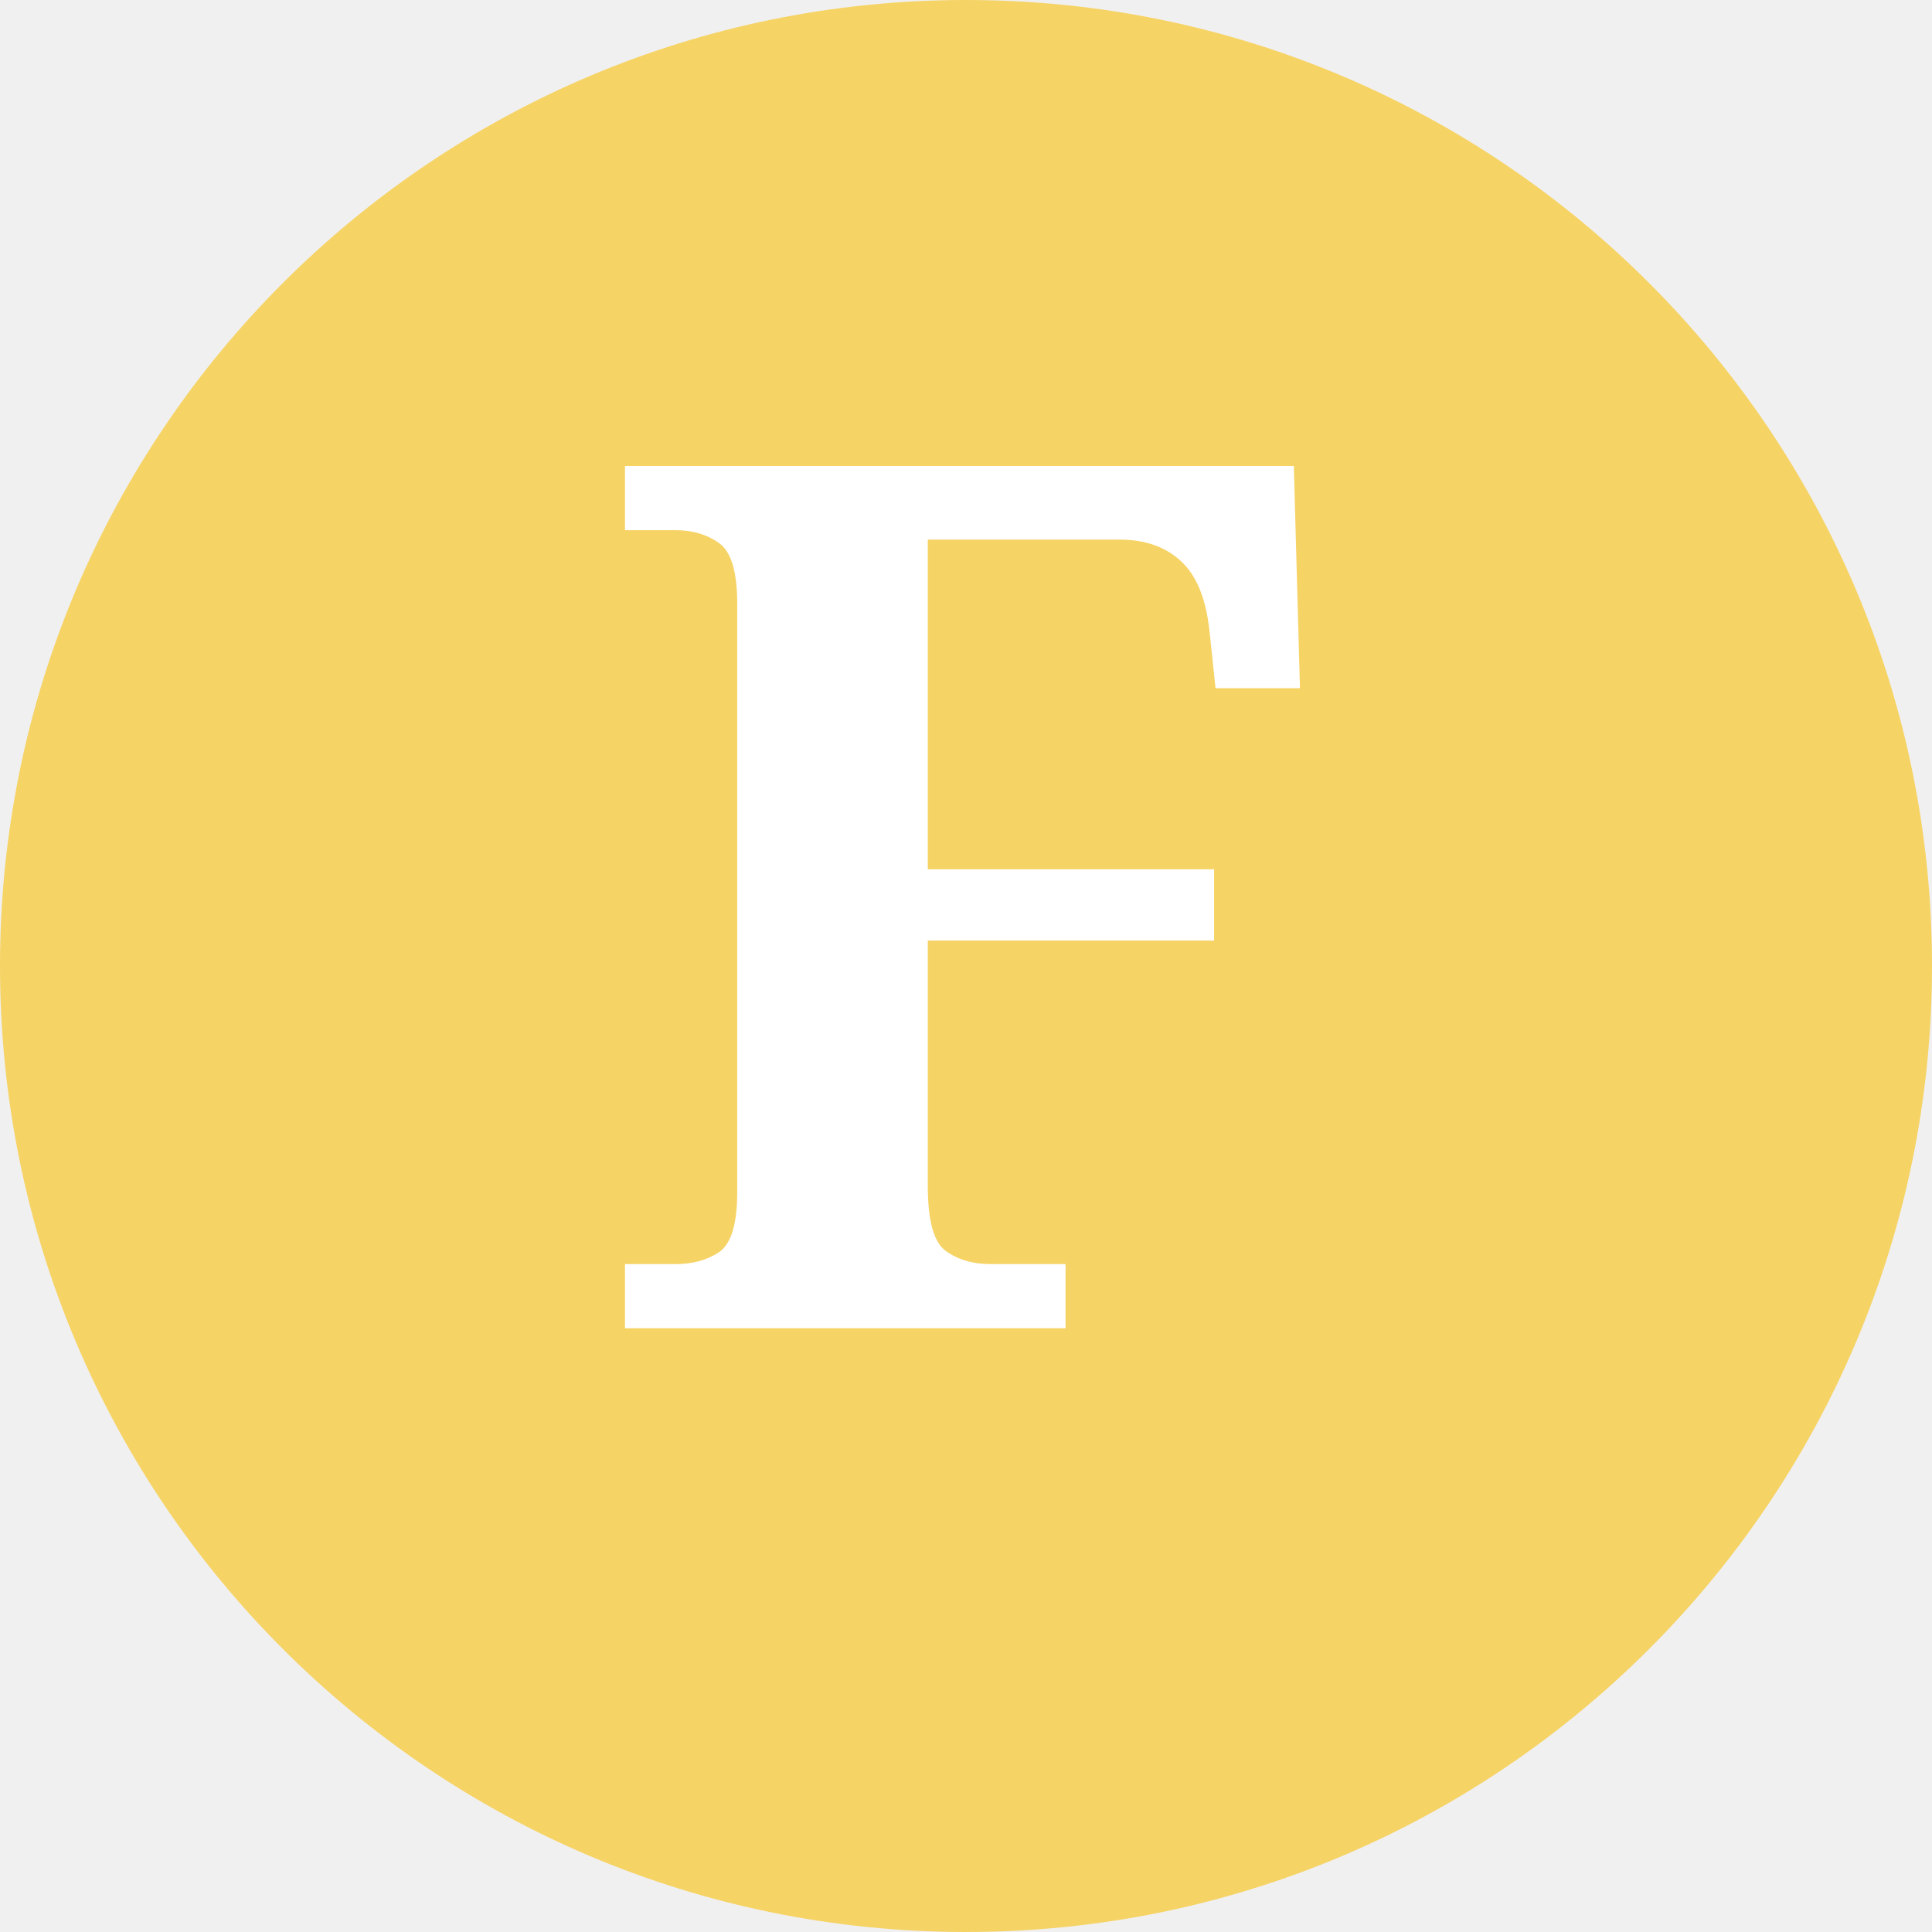
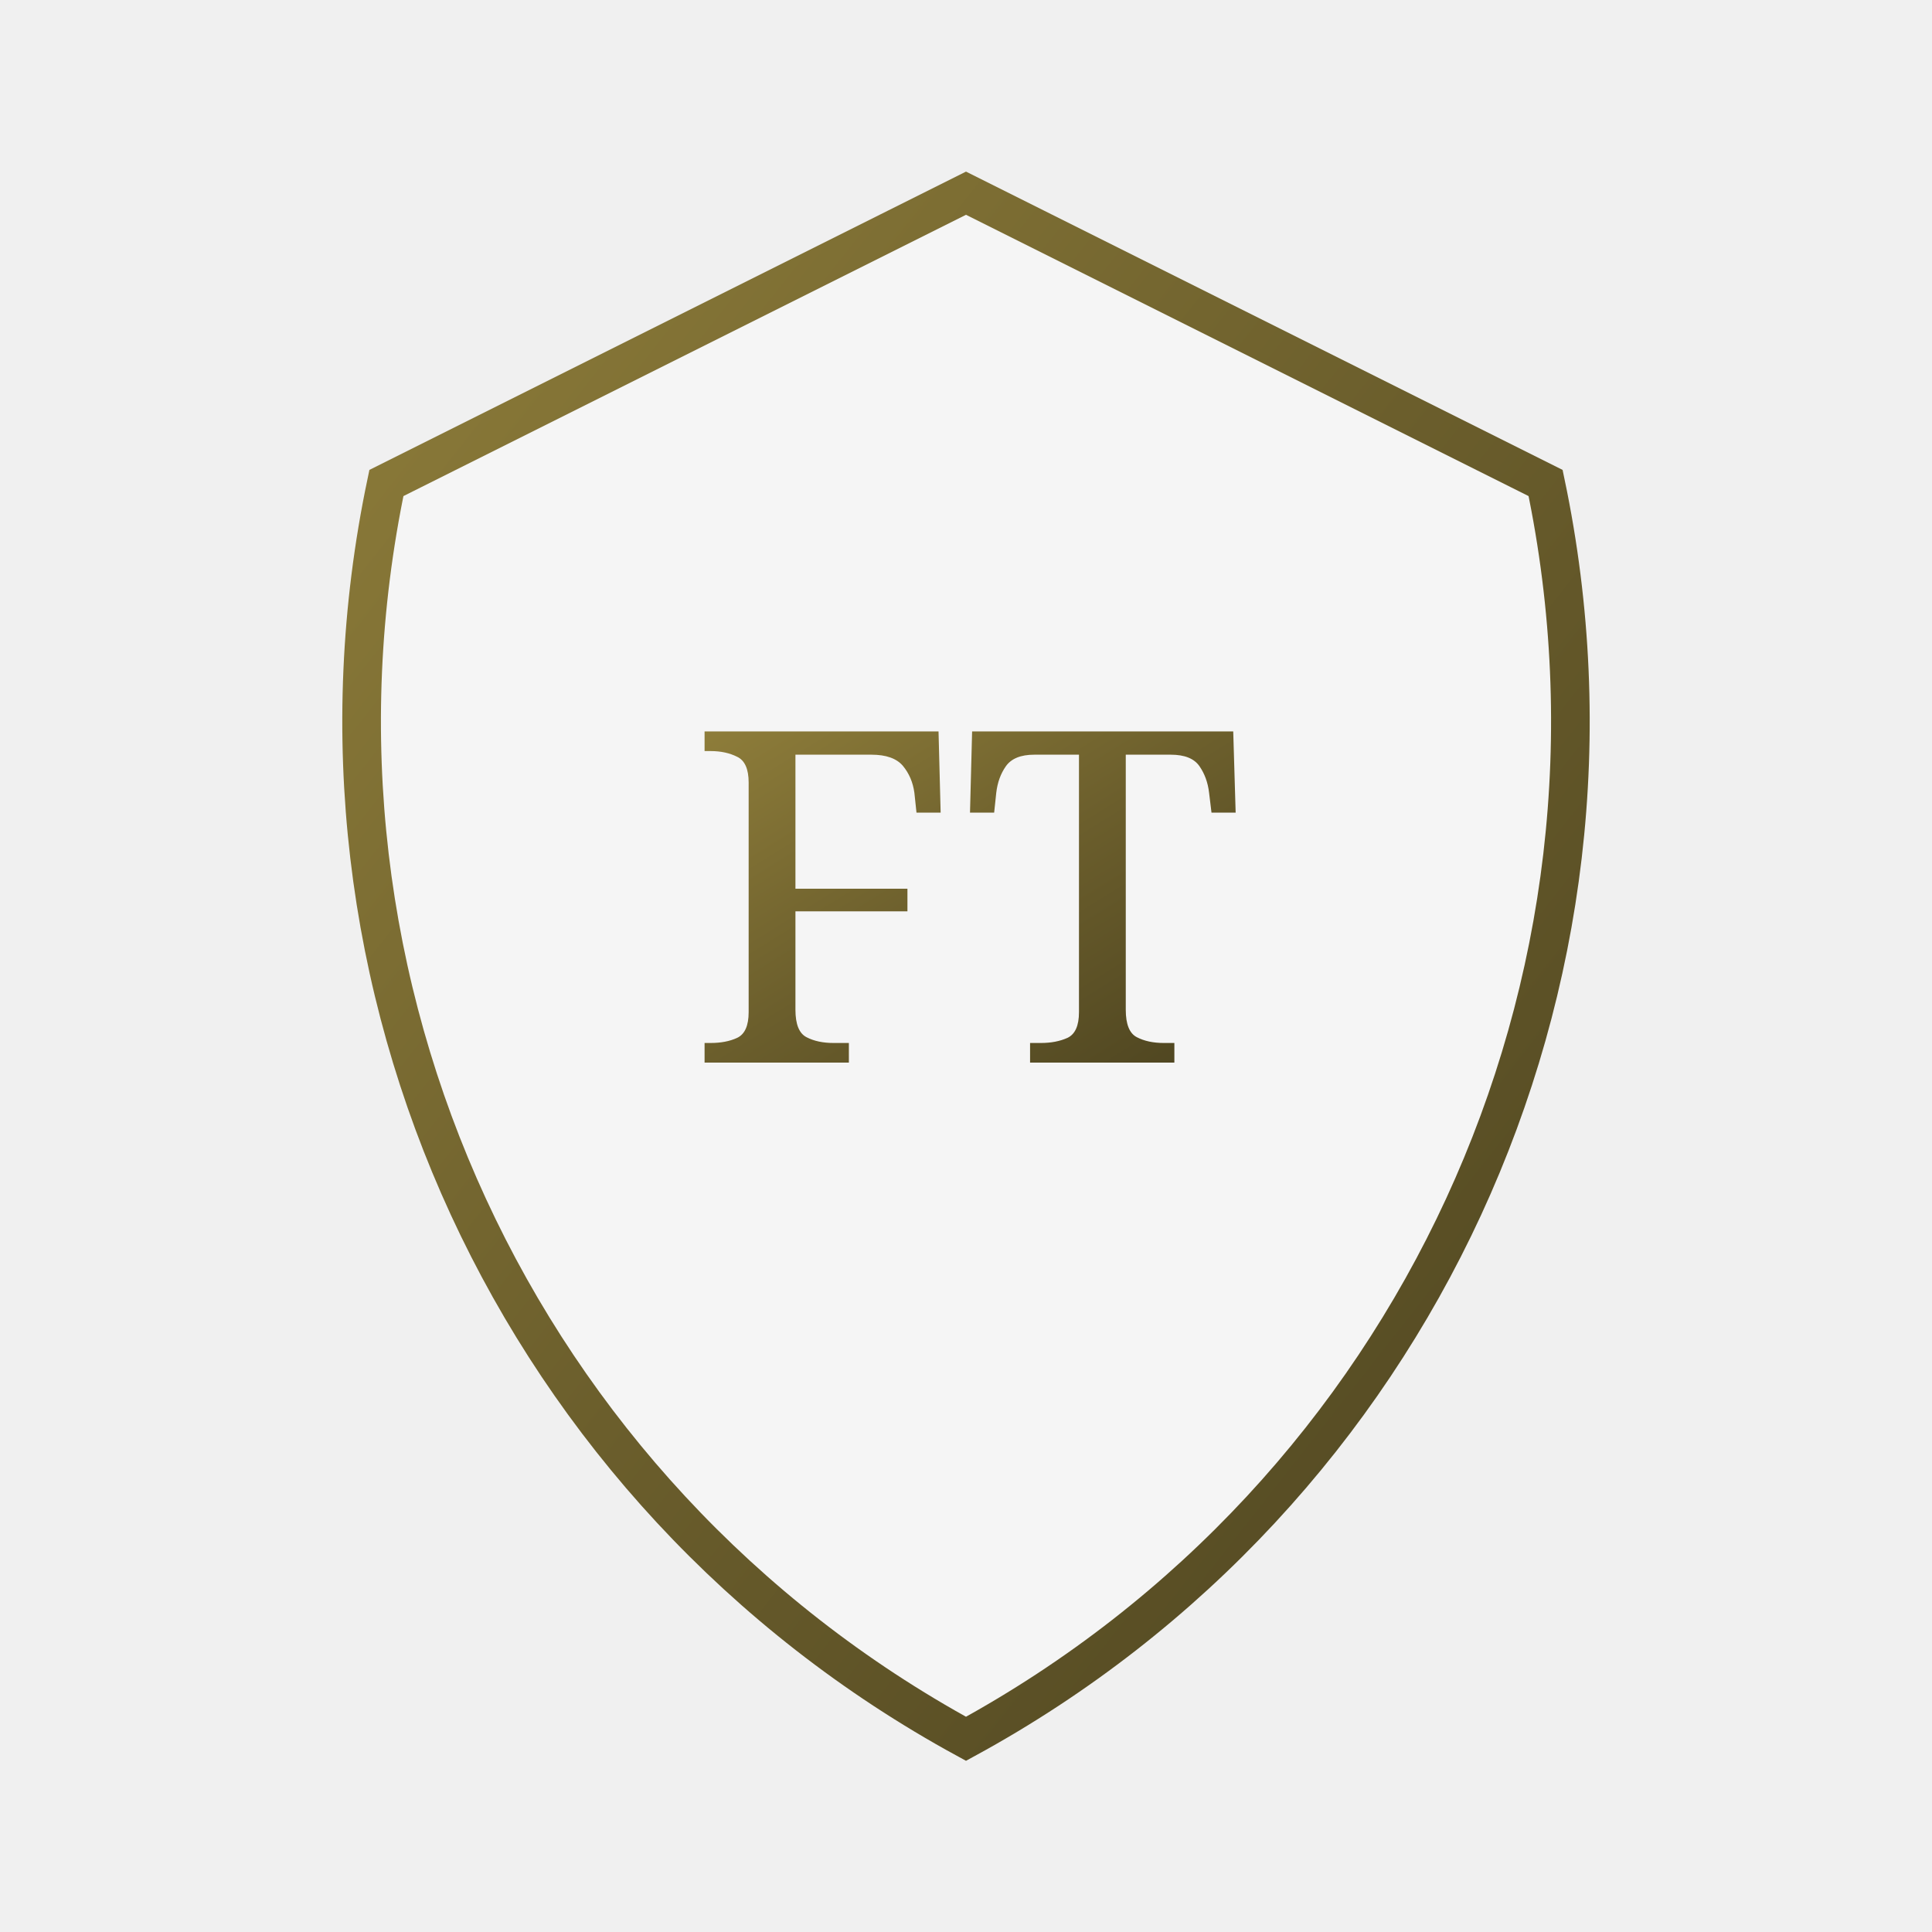
- <svg xmlns="http://www.w3.org/2000/svg" width="64" height="64" viewBox="0 0 64 64">
-   <circle cx="32" cy="32" r="32" fill="#F6D365" />
-   <text x="32" y="44" text-anchor="middle" font-size="40" font-family="Playfair Display, serif" fill="white" font-weight="bold">F</text>
+ <svg xmlns="http://www.w3.org/2000/svg" viewBox="0 0 100 100">
+   <defs>
+     <linearGradient id="gold-gradient" x1="0" y1="0" x2="1" y2="1">
+       <stop offset="0%" stop-color="#8E7D3A" />
+       <stop offset="50%" stop-color="#6B5E2C" />
+       <stop offset="100%" stop-color="#4D4420" />
+     </linearGradient>
+   </defs>
+   <path d="M50,10 L80,25 A60,60 0 0 1 50,90 A60,60 0 0 1 20,25 Z" stroke="url(#gold-gradient)" stroke-width="2" fill="#F5F5F5" />
+   <text x="50" y="55" font-family="serif" font-size="24" text-anchor="middle" fill="url(#gold-gradient)">
+     FT
+   </text>
</svg>
